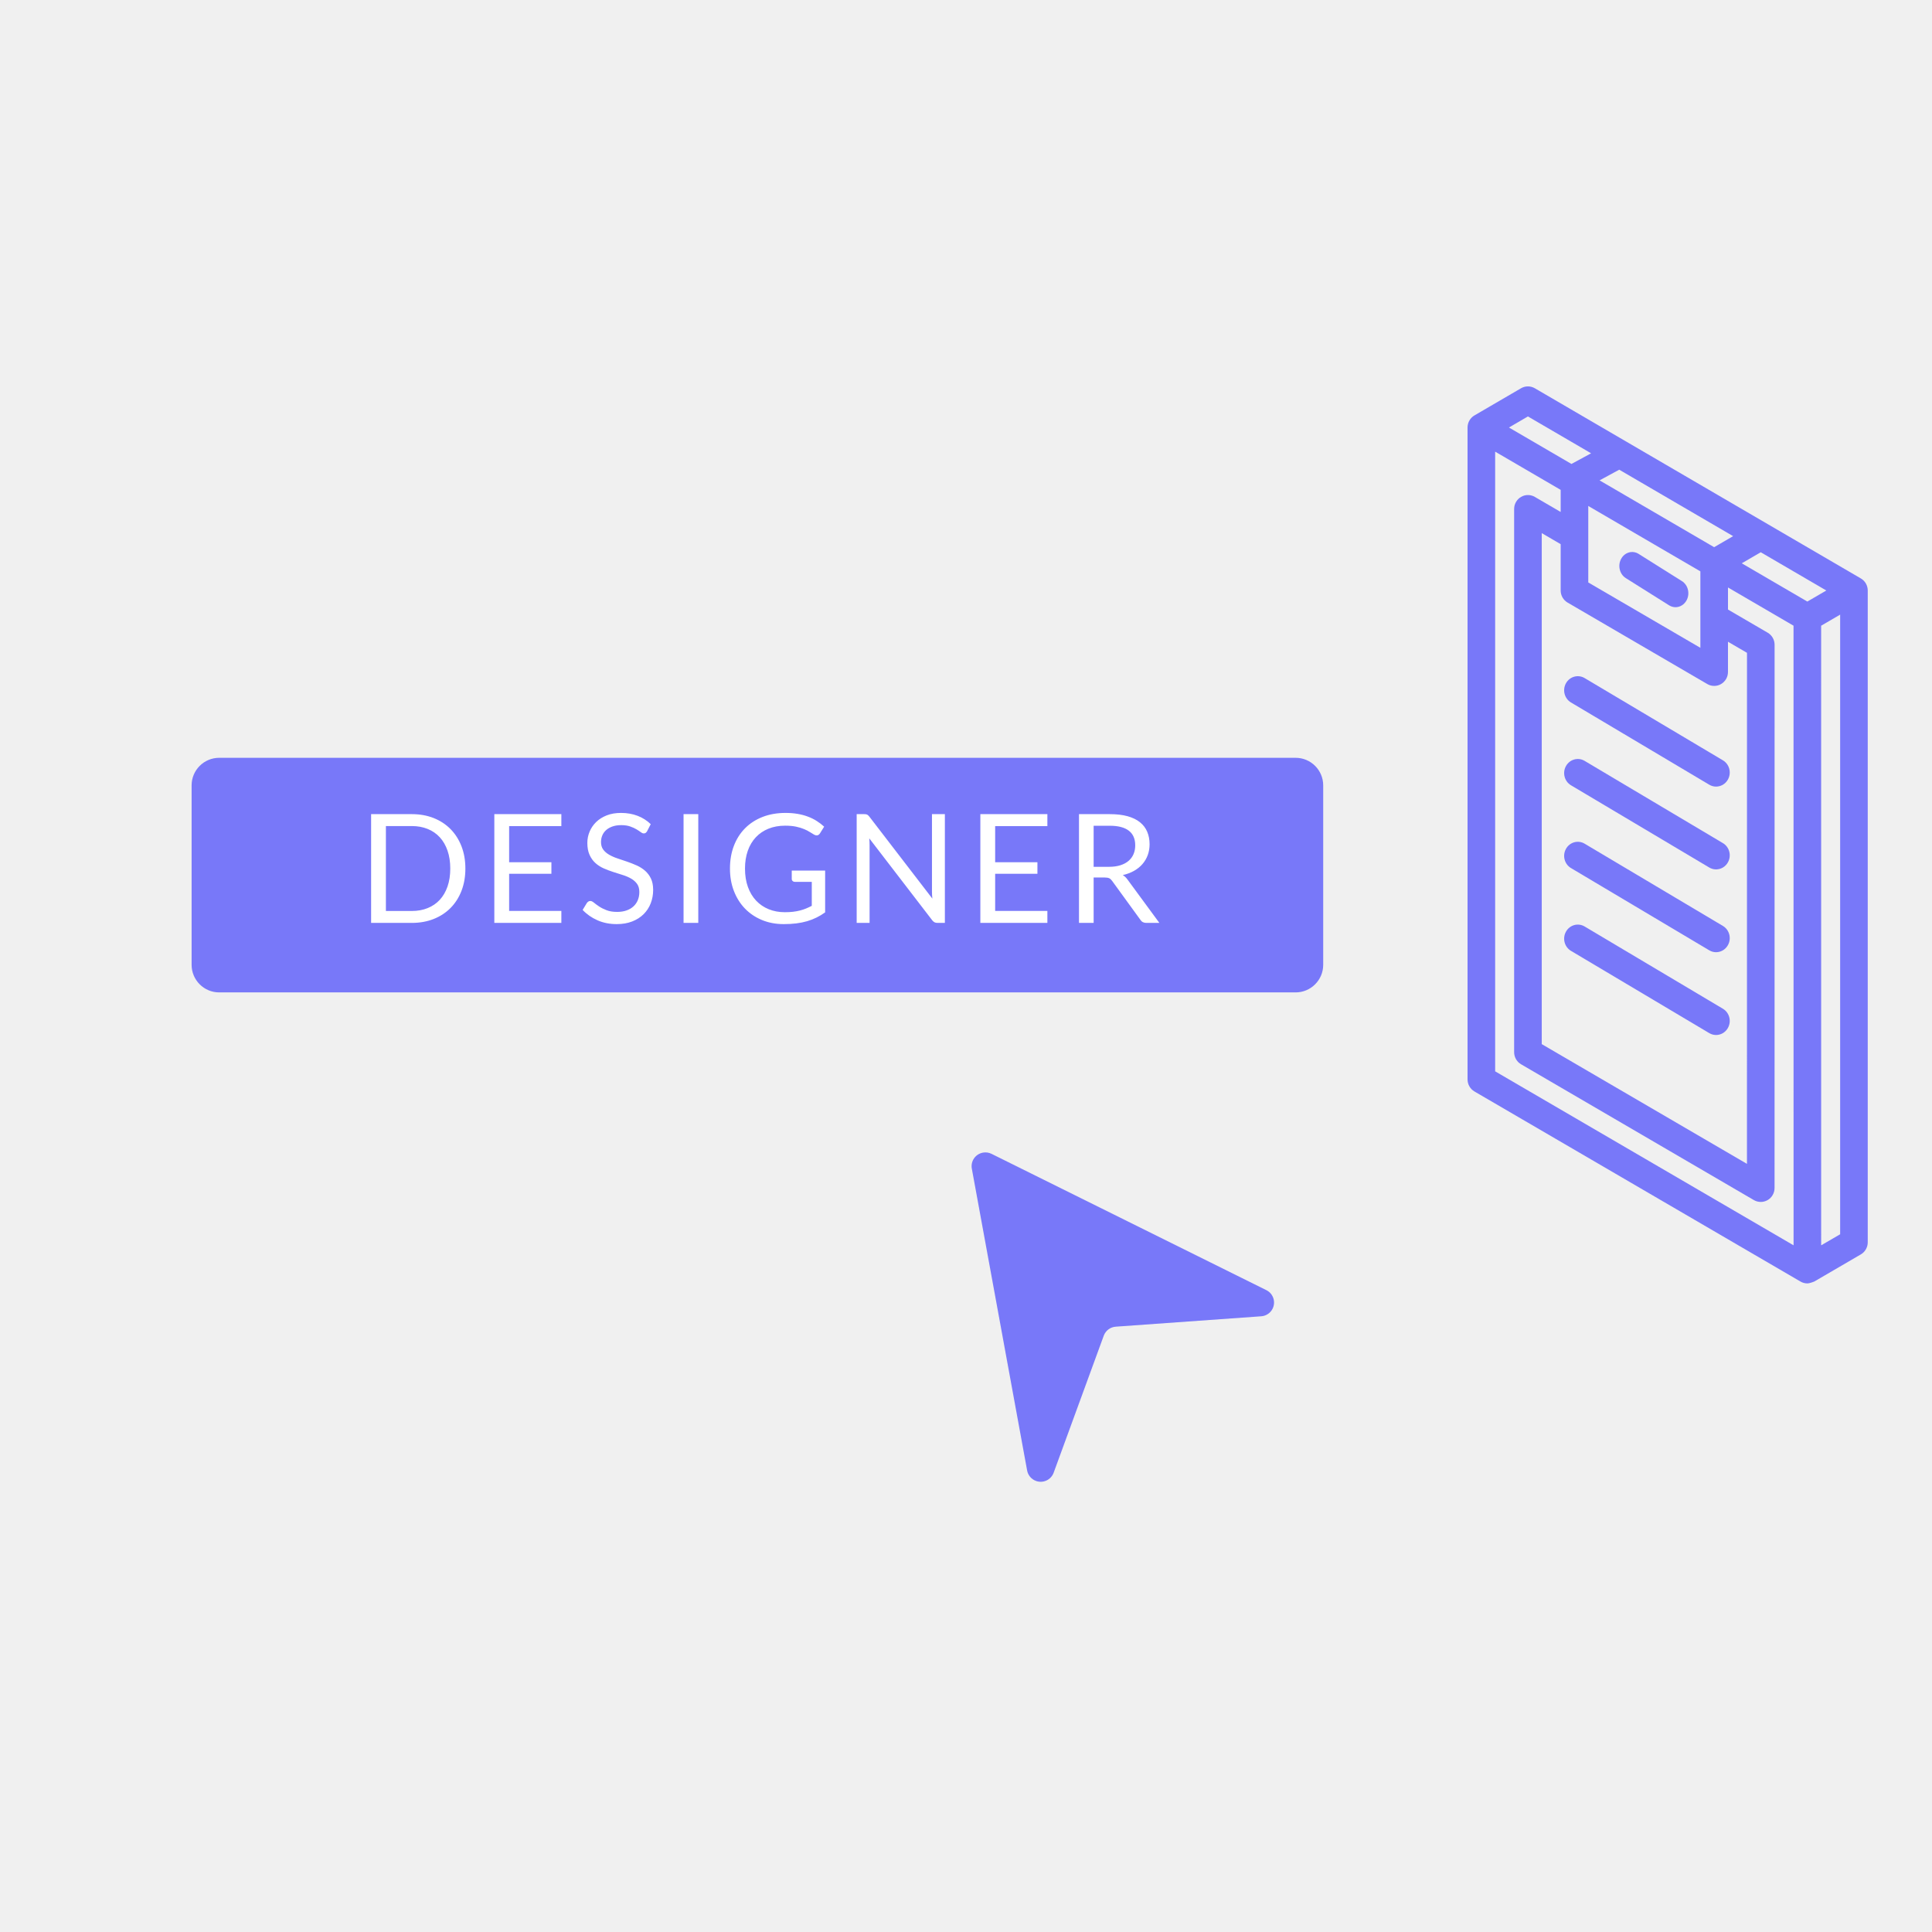
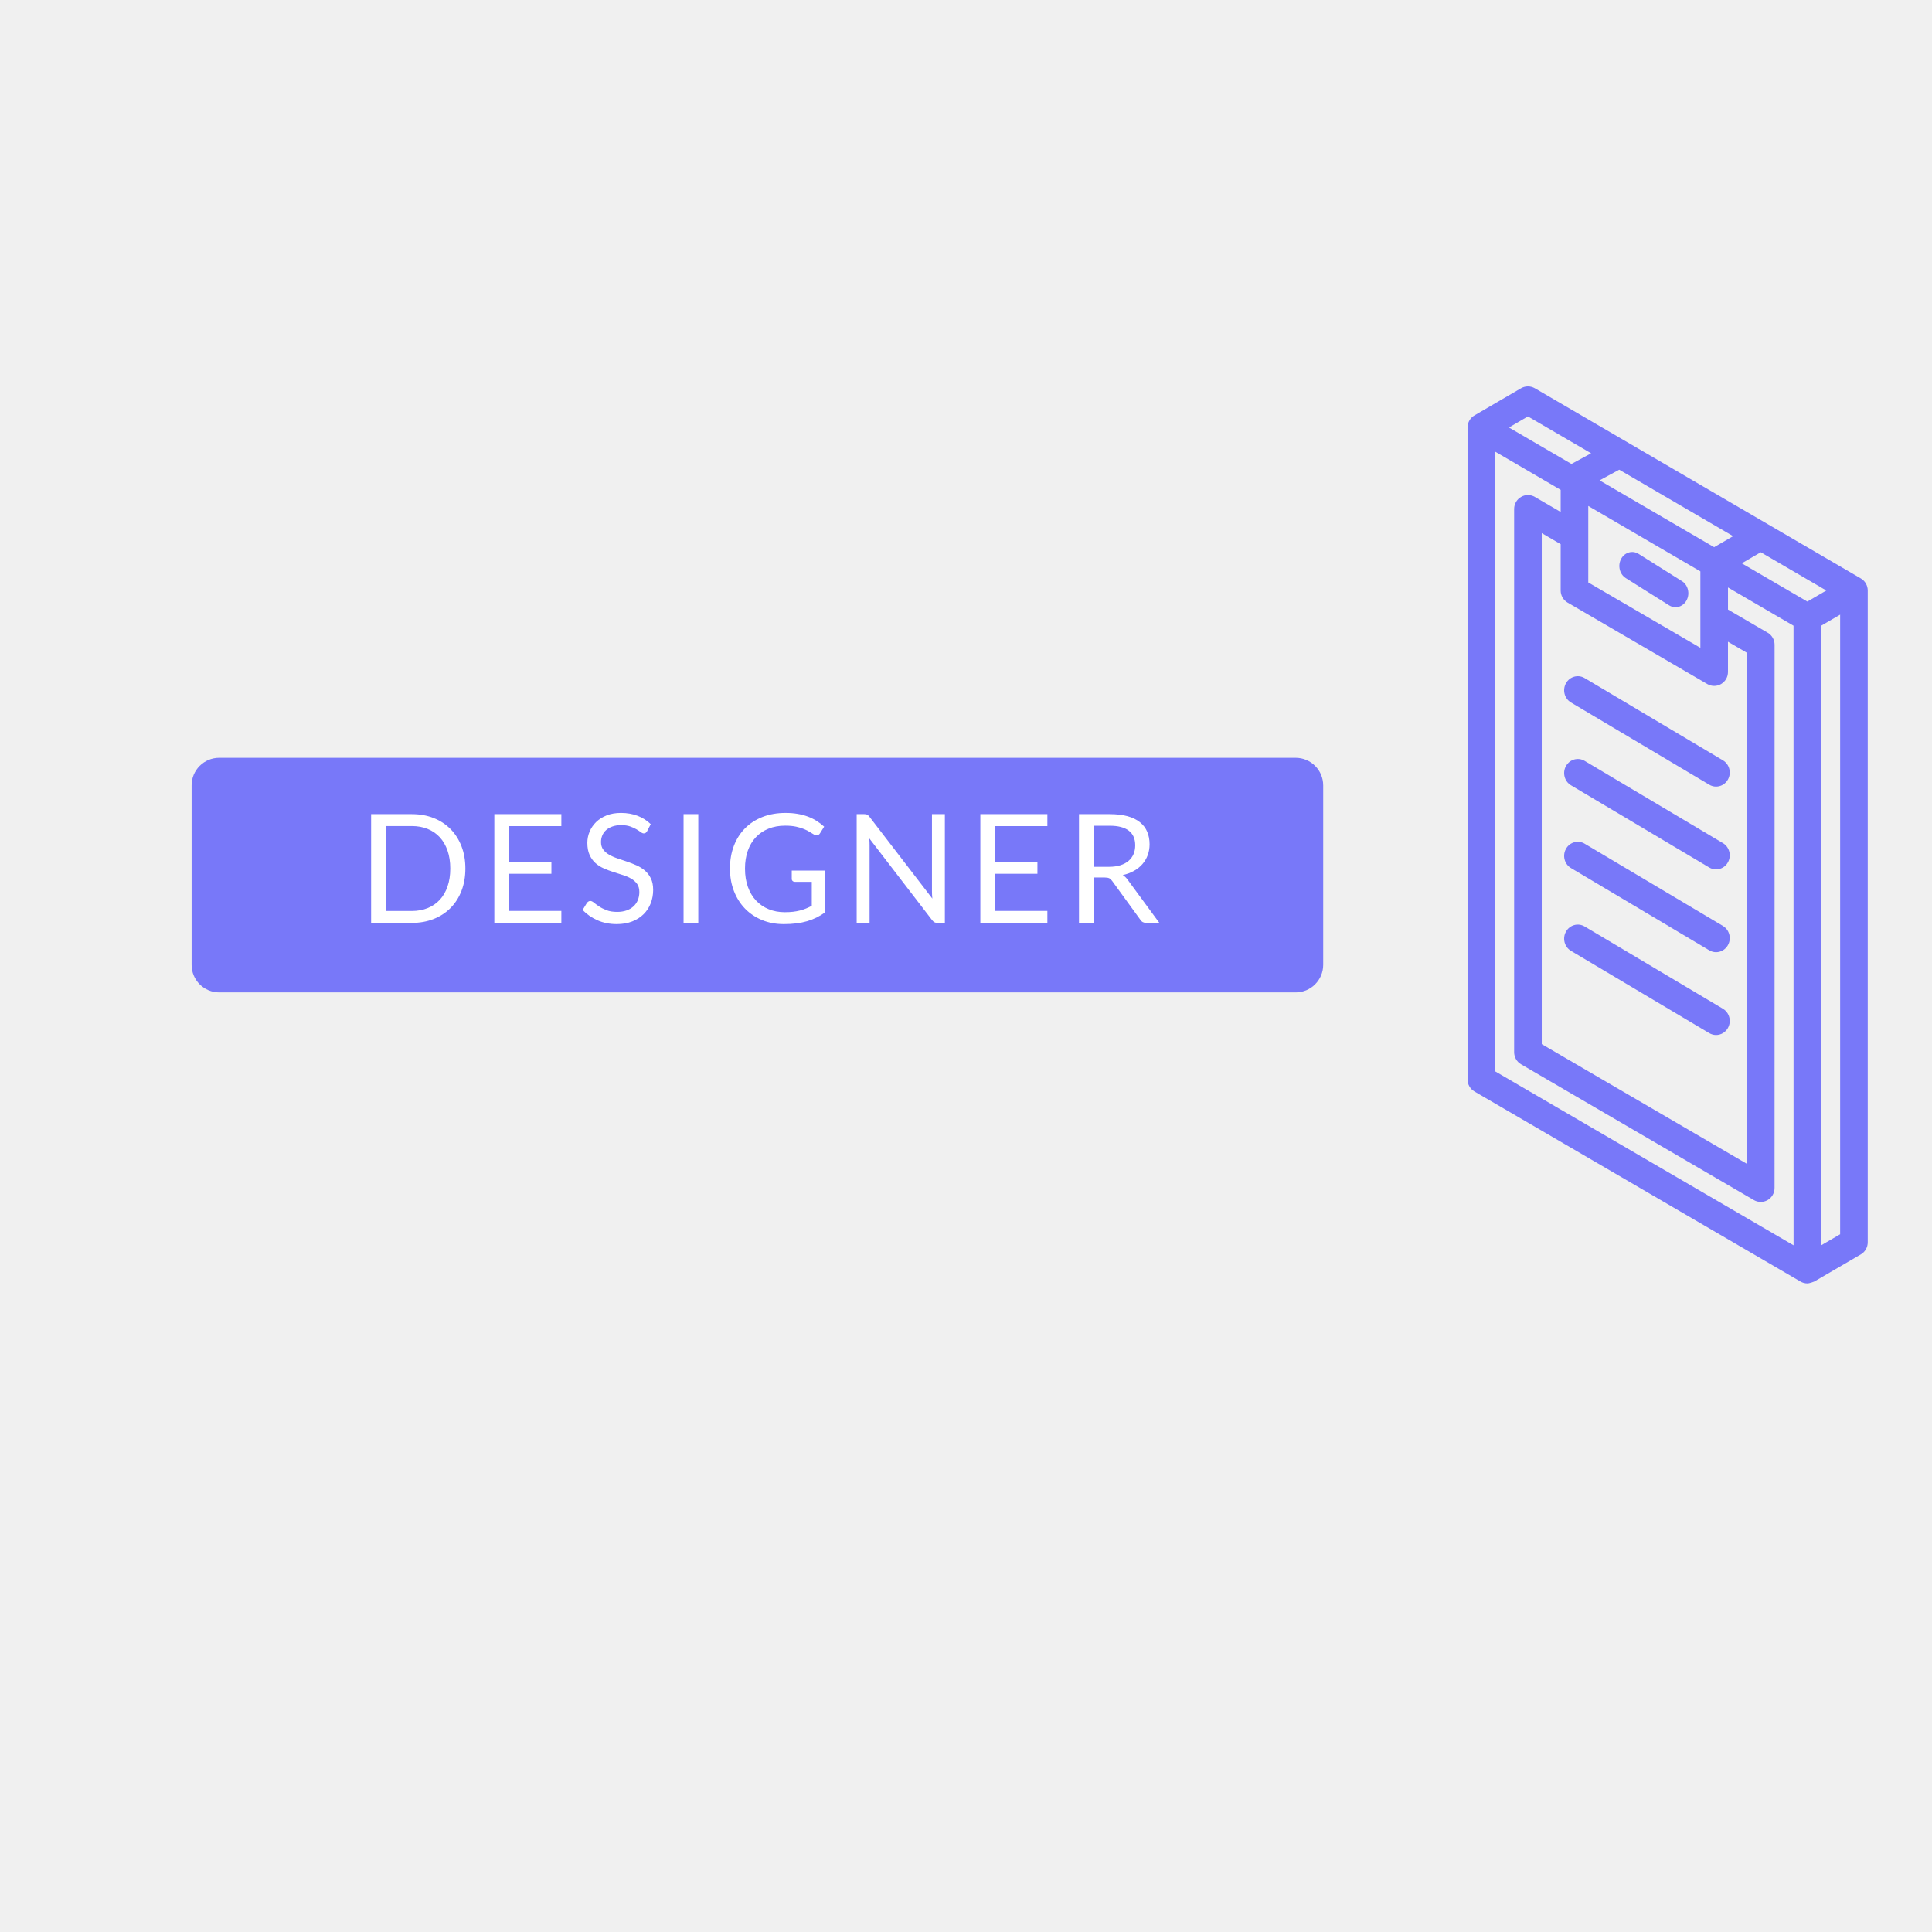
<svg xmlns="http://www.w3.org/2000/svg" xmlns:xlink="http://www.w3.org/1999/xlink" width="140px" height="140px" viewBox="0 0 140 140" version="1.1">
  <defs>
    <rect id="path-1" x="0" y="0" width="140" height="140" />
  </defs>
-   <g id="Asset-Artboard-Page" stroke="none" stroke-width="1" fill="none" fill-rule="evenodd">
+   <g id="element/designer/header_2" stroke="none" stroke-width="1" fill="none" fill-rule="evenodd">
    <g id="element/designer/header">
-       <g>
-         <mask id="mask-2" fill="white">
-           <use xlink:href="#path-1" />
-         </mask>
-         <g id="Mask" />
-         <g id="Group-24" mask="url(#mask-2)">
-           <g transform="translate(4, 14)">
-             <g id="016-check-list-copy" transform="translate(101.6018, 14)">
-               <path d="M29.242,13.916 L5.618,0.135 C5.308,-0.045 4.927,-0.045 4.617,0.135 C4.617,0.135 1.243,2.103 1.242,2.103 C0.933,2.284 0.742,2.617 0.742,2.979 L0.742,50.217 C0.742,50.578 0.933,50.911 1.243,51.092 L24.867,64.865 C25.022,64.955 25.194,65 25.367,65 C25.54,65 25.867,64.865 25.867,64.865 L29.242,62.898 C29.551,62.718 29.742,62.384 29.742,62.023 L29.742,14.791 C29.742,14.43 29.552,14.096 29.242,13.916 Z M25.365,15.591 L20.613,12.819 L21.988,12.018 L26.74,14.79 L25.365,15.591 Z M7.99,15.664 L18.114,21.568 C18.269,21.659 18.441,21.704 18.614,21.704 C18.787,21.704 18.96,21.659 19.114,21.568 C19.424,21.388 19.614,21.055 19.614,20.693 L19.614,18.503 L20.992,19.306 L20.989,56.337 L6.119,47.662 L6.119,10.632 L7.49,11.432 L7.49,14.789 C7.49,15.15 7.68,15.483 7.99,15.664 Z M17.614,18.943 L9.49,14.206 L9.49,8.664 L17.614,13.403 L17.614,18.943 Z M10.309,6.809 L11.733,6.036 L19.987,10.851 L18.611,11.651 L10.309,6.809 Z M5.117,2.177 L9.695,4.848 L8.272,5.62 L3.743,2.979 L5.117,2.177 Z M2.743,49.633 L2.743,4.729 L7.49,7.497 L7.49,9.099 L5.618,8.008 C5.309,7.827 4.928,7.827 4.618,8.008 C4.309,8.188 4.118,8.522 4.118,8.883 L4.118,48.245 C4.118,48.605 4.309,48.939 4.618,49.12 L21.489,58.962 C21.644,59.052 21.816,59.097 21.989,59.097 C22.162,59.097 22.334,59.052 22.489,58.962 C22.799,58.781 22.989,58.448 22.989,58.087 L22.992,18.723 C22.992,18.362 22.802,18.029 22.492,17.848 L19.615,16.17 L19.615,14.57 L24.364,17.34 L24.367,62.24 L2.743,49.633 Z M26.367,62.24 L26.365,17.341 L27.742,16.539 L27.742,61.44 L26.367,62.24 Z" id="Shape" fill="#7878F9" fill-rule="nonzero" />
-               <path d="M12.207,13.89 L15.347,15.864 C15.494,15.956 15.654,16 15.811,16 C16.133,16 16.445,15.818 16.618,15.494 C16.874,15.009 16.722,14.39 16.277,14.11 L13.137,12.136 C12.692,11.856 12.124,12.022 11.867,12.506 C11.61,12.991 11.763,13.61 12.207,13.89 Z" id="Path" fill="#7878F9" fill-rule="nonzero" />
-               <path d="M8.237,22.904 L18.257,28.863 C18.413,28.956 18.583,29 18.751,29 C19.093,29 19.426,28.817 19.609,28.49 C19.883,28.002 19.721,27.378 19.247,27.096 L9.228,21.137 C8.754,20.855 8.148,21.022 7.875,21.51 C7.602,21.998 7.764,22.622 8.237,22.904 Z" id="Path" fill="#7878F9" fill-rule="nonzero" />
-               <path d="M8.237,28.904 L18.257,34.863 C18.413,34.956 18.583,35 18.751,35 C19.093,35 19.426,34.817 19.609,34.49 C19.883,34.002 19.721,33.378 19.247,33.096 L9.228,27.137 C8.754,26.855 8.148,27.022 7.875,27.51 C7.602,27.998 7.764,28.622 8.237,28.904 Z" id="Path" fill="#7878F9" fill-rule="nonzero" />
-               <path d="M8.237,40.903 L18.257,46.863 C18.413,46.956 18.583,47 18.751,47 C19.093,47 19.426,46.817 19.609,46.49 C19.883,46.002 19.721,45.378 19.247,45.097 L9.227,39.137 C8.754,38.855 8.148,39.022 7.875,39.51 C7.602,39.998 7.764,40.622 8.237,40.903 Z" id="Path" fill="#7878F9" fill-rule="nonzero" />
-               <path d="M8.237,34.903 L18.257,40.863 C18.413,40.956 18.583,41 18.751,41 C19.093,41 19.426,40.817 19.609,40.49 C19.883,40.002 19.721,39.378 19.247,39.097 L9.227,33.137 C8.754,32.855 8.148,33.022 7.875,33.51 C7.602,33.998 7.764,34.622 8.237,34.903 Z" id="Path" fill="#7878F9" fill-rule="nonzero" />
-             </g>
-             <g id="Group-22-Copy" transform="translate(56, 56.20136) rotate(-37) translate(-56, -56.20136) translate(18, 15.20136)">
-               <g id="Group-23" transform="translate(0, 0.200251)">
-                 <rect id="Rectangle" fill="#7878F9" transform="translate(38, 32.29975) rotate(-323) translate(-38, -32.29975) " x="-3" y="23.8" width="82" height="17" rx="2" />
-                 <path d="M13.128,36.201 C13.707,36.201 14.235,36.107 14.712,35.918 C15.189,35.729 15.597,35.463 15.938,35.118 C16.279,34.773 16.543,34.359 16.73,33.875 C16.917,33.391 17.011,32.854 17.011,32.263 C17.011,31.673 16.917,31.136 16.73,30.652 C16.543,30.168 16.279,29.753 15.938,29.406 C15.597,29.06 15.189,28.792 14.712,28.603 C14.235,28.414 13.707,28.32 13.128,28.32 L13.128,28.32 L10.18,28.32 L10.18,36.201 L13.128,36.201 Z M13.128,35.338 L11.252,35.338 L11.252,29.183 L13.128,29.183 C13.55,29.183 13.933,29.253 14.277,29.392 C14.622,29.532 14.915,29.733 15.157,29.997 C15.399,30.261 15.586,30.584 15.718,30.965 C15.85,31.347 15.916,31.779 15.916,32.263 C15.916,32.747 15.85,33.18 15.718,33.561 C15.586,33.943 15.399,34.264 15.157,34.527 C14.915,34.789 14.622,34.99 14.277,35.129 C13.933,35.268 13.55,35.338 13.128,35.338 L13.128,35.338 Z M23.966,36.201 L23.966,35.332 L20.182,35.332 L20.182,32.643 L23.245,32.643 L23.245,31.807 L20.182,31.807 L20.182,29.189 L23.966,29.189 L23.966,28.32 L19.109,28.32 L19.109,36.201 L23.966,36.201 Z M27.978,36.289 C28.396,36.289 28.769,36.225 29.097,36.097 C29.425,35.969 29.702,35.793 29.928,35.569 C30.153,35.345 30.325,35.082 30.442,34.78 C30.559,34.477 30.618,34.154 30.618,33.809 C30.618,33.483 30.564,33.208 30.456,32.984 C30.348,32.76 30.205,32.571 30.027,32.417 C29.849,32.263 29.647,32.136 29.422,32.035 C29.196,31.934 28.965,31.844 28.729,31.763 C28.492,31.682 28.261,31.604 28.036,31.529 C27.81,31.454 27.609,31.365 27.431,31.262 C27.253,31.16 27.11,31.036 27.002,30.891 C26.894,30.746 26.839,30.564 26.839,30.344 C26.839,30.172 26.871,30.011 26.933,29.863 C26.995,29.714 27.088,29.585 27.211,29.475 C27.334,29.365 27.487,29.278 27.67,29.214 C27.853,29.149 28.064,29.117 28.302,29.117 C28.555,29.117 28.771,29.149 28.949,29.211 C29.127,29.273 29.279,29.342 29.405,29.417 C29.532,29.492 29.636,29.561 29.719,29.623 C29.801,29.686 29.874,29.717 29.936,29.717 C29.995,29.717 30.042,29.703 30.079,29.676 C30.116,29.648 30.15,29.607 30.183,29.552 L30.183,29.552 L30.442,29.046 C30.171,28.782 29.853,28.58 29.49,28.441 C29.127,28.302 28.726,28.232 28.286,28.232 C27.894,28.232 27.546,28.292 27.244,28.413 C26.941,28.534 26.687,28.696 26.482,28.897 C26.277,29.099 26.12,29.33 26.012,29.59 C25.904,29.851 25.849,30.12 25.849,30.399 C25.849,30.747 25.904,31.04 26.012,31.276 C26.12,31.513 26.262,31.71 26.438,31.867 C26.614,32.025 26.815,32.153 27.04,32.252 C27.266,32.351 27.497,32.438 27.733,32.514 C27.97,32.589 28.201,32.662 28.426,32.734 C28.652,32.805 28.852,32.892 29.028,32.995 C29.204,33.098 29.347,33.225 29.455,33.377 C29.563,33.529 29.617,33.725 29.617,33.963 C29.617,34.179 29.58,34.375 29.507,34.551 C29.434,34.727 29.328,34.879 29.191,35.005 C29.053,35.132 28.885,35.23 28.687,35.299 C28.489,35.369 28.264,35.404 28.011,35.404 C27.707,35.404 27.449,35.363 27.238,35.28 C27.027,35.198 26.848,35.107 26.699,35.008 C26.551,34.909 26.427,34.818 26.328,34.736 C26.229,34.653 26.141,34.612 26.064,34.612 C26.013,34.612 25.966,34.626 25.924,34.653 C25.882,34.681 25.846,34.715 25.816,34.755 L25.816,34.755 L25.508,35.261 C25.805,35.576 26.164,35.826 26.584,36.012 C27.004,36.197 27.468,36.289 27.978,36.289 Z M33.888,36.201 L33.888,28.32 L32.821,28.32 L32.821,36.201 L33.888,36.201 Z M40.083,36.289 C40.41,36.289 40.712,36.272 40.991,36.237 C41.27,36.202 41.531,36.149 41.775,36.078 C42.019,36.006 42.248,35.917 42.462,35.811 C42.677,35.705 42.883,35.58 43.081,35.437 L43.081,35.437 L43.081,32.412 L40.661,32.412 L40.661,33.017 C40.661,33.076 40.682,33.125 40.724,33.165 C40.766,33.206 40.822,33.226 40.892,33.226 L40.892,33.226 L42.113,33.226 L42.113,34.964 C41.974,35.037 41.834,35.102 41.695,35.159 C41.556,35.216 41.407,35.265 41.249,35.305 C41.092,35.345 40.924,35.375 40.746,35.396 C40.568,35.416 40.373,35.426 40.16,35.426 C39.735,35.426 39.346,35.354 38.994,35.211 C38.642,35.068 38.338,34.861 38.081,34.59 C37.825,34.319 37.626,33.988 37.485,33.597 C37.344,33.207 37.273,32.762 37.273,32.263 C37.273,31.787 37.341,31.357 37.476,30.974 C37.612,30.59 37.806,30.264 38.059,29.995 C38.312,29.725 38.619,29.518 38.978,29.373 C39.337,29.228 39.739,29.156 40.182,29.156 C40.487,29.156 40.75,29.18 40.972,29.227 C41.194,29.275 41.386,29.333 41.549,29.401 C41.712,29.468 41.851,29.539 41.964,29.612 C42.078,29.686 42.181,29.748 42.272,29.799 C42.342,29.84 42.406,29.86 42.465,29.86 C42.564,29.86 42.645,29.81 42.707,29.711 L42.707,29.711 L43.009,29.227 C42.841,29.073 42.659,28.935 42.465,28.812 C42.271,28.689 42.059,28.585 41.83,28.499 C41.601,28.412 41.352,28.346 41.084,28.301 C40.817,28.255 40.527,28.232 40.215,28.232 C39.599,28.232 39.043,28.329 38.546,28.523 C38.049,28.718 37.626,28.992 37.276,29.346 C36.926,29.699 36.656,30.124 36.467,30.619 C36.278,31.114 36.184,31.662 36.184,32.263 C36.184,32.857 36.28,33.402 36.473,33.897 C36.665,34.392 36.934,34.816 37.278,35.17 C37.623,35.524 38.034,35.799 38.51,35.995 C38.987,36.191 39.511,36.289 40.083,36.289 Z M46.301,36.201 L46.301,30.586 C46.301,30.513 46.299,30.432 46.296,30.344 C46.292,30.256 46.287,30.166 46.279,30.074 L46.279,30.074 L50.839,36.009 C50.894,36.079 50.95,36.128 51.006,36.157 C51.063,36.187 51.134,36.201 51.218,36.201 L51.218,36.201 L51.757,36.201 L51.757,28.32 L50.822,28.32 L50.822,33.902 C50.822,33.987 50.824,34.074 50.828,34.164 C50.831,34.253 50.839,34.346 50.85,34.441 L50.85,34.441 L46.285,28.501 C46.226,28.428 46.174,28.379 46.128,28.356 C46.082,28.332 46.012,28.32 45.916,28.32 L45.916,28.32 L45.366,28.32 L45.366,36.201 L46.301,36.201 Z M59.185,36.201 L59.185,35.332 L55.401,35.332 L55.401,32.643 L58.464,32.643 L58.464,31.807 L55.401,31.807 L55.401,29.189 L59.185,29.189 L59.185,28.32 L54.328,28.32 L54.328,36.201 L59.185,36.201 Z M62.537,36.201 L62.537,32.912 L63.346,32.912 C63.492,32.912 63.602,32.932 63.676,32.97 C63.749,33.009 63.817,33.072 63.879,33.16 L63.879,33.16 L65.925,35.976 C66.017,36.126 66.16,36.201 66.354,36.201 L66.354,36.201 L67.3,36.201 L65.001,33.072 C64.899,32.925 64.781,32.813 64.649,32.736 C64.954,32.667 65.226,32.564 65.466,32.428 C65.706,32.293 65.91,32.129 66.076,31.936 C66.243,31.744 66.371,31.526 66.459,31.284 C66.547,31.042 66.591,30.782 66.591,30.503 C66.591,30.17 66.534,29.868 66.42,29.599 C66.307,29.329 66.131,29.099 65.895,28.908 C65.658,28.718 65.359,28.572 64.996,28.471 C64.633,28.37 64.202,28.32 63.703,28.32 L63.703,28.32 L61.476,28.32 L61.476,36.201 L62.537,36.201 Z M63.654,32.137 L62.537,32.137 L62.537,29.161 L63.703,29.161 C64.316,29.161 64.777,29.281 65.086,29.519 C65.396,29.757 65.551,30.111 65.551,30.58 C65.551,30.811 65.511,31.022 65.43,31.213 C65.35,31.404 65.229,31.568 65.07,31.705 C64.91,31.843 64.712,31.949 64.476,32.024 C64.239,32.099 63.965,32.137 63.654,32.137 L63.654,32.137 Z" id="DESIGNER" fill="#FFFFFF" fill-rule="nonzero" transform="translate(38.74006, 32.26061) rotate(37) translate(-38.74006, -32.26061) " />
-               </g>
-               <path d="M39.394,58.842 L49.355,78.717 C49.602,79.211 49.402,79.811 48.909,80.059 C48.592,80.218 48.215,80.197 47.917,80.004 L39.043,74.26 C38.713,74.046 38.287,74.046 37.957,74.26 L29.083,80.004 C28.619,80.305 28,80.172 27.7,79.708 C27.507,79.411 27.487,79.034 27.645,78.717 L37.606,58.842 C37.853,58.348 38.454,58.148 38.948,58.396 C39.141,58.492 39.297,58.649 39.394,58.842 Z" id="Rectangle" fill="#7878F9" />
+       <mask id="mask-2" fill="white">
+         <use xlink:href="#path-1" />
+       </mask>
+       <g id="Mask" />
+       <g id="Group-24" mask="url(#mask-2)">
+         <g transform="translate(4, 14)">
+           <g id="016-check-list-copy" transform="translate(101.6018, 14)">
+             <path d="M29.242,13.916 L5.618,0.135 C5.308,-0.045 4.927,-0.045 4.617,0.135 C4.617,0.135 1.243,2.103 1.242,2.103 C0.933,2.284 0.742,2.617 0.742,2.979 L0.742,50.217 C0.742,50.578 0.933,50.911 1.243,51.092 L24.867,64.865 C25.022,64.955 25.194,65 25.367,65 C25.54,65 25.867,64.865 25.867,64.865 L29.242,62.898 C29.551,62.718 29.742,62.384 29.742,62.023 L29.742,14.791 C29.742,14.43 29.552,14.096 29.242,13.916 Z M25.365,15.591 L20.613,12.819 L21.988,12.018 L26.74,14.79 L25.365,15.591 Z M7.99,15.664 L18.114,21.568 C18.269,21.659 18.441,21.704 18.614,21.704 C18.787,21.704 18.96,21.659 19.114,21.568 C19.424,21.388 19.614,21.055 19.614,20.693 L19.614,18.503 L20.992,19.306 L20.989,56.337 L6.119,47.662 L6.119,10.632 L7.49,11.432 L7.49,14.789 C7.49,15.15 7.68,15.483 7.99,15.664 Z M17.614,18.943 L9.49,14.206 L9.49,8.664 L17.614,13.403 L17.614,18.943 Z M10.309,6.809 L11.733,6.036 L19.987,10.851 L18.611,11.651 L10.309,6.809 Z M5.117,2.177 L9.695,4.848 L8.272,5.62 L3.743,2.979 L5.117,2.177 Z M2.743,49.633 L2.743,4.729 L7.49,7.497 L7.49,9.099 L5.618,8.008 C5.309,7.827 4.928,7.827 4.618,8.008 C4.309,8.188 4.118,8.522 4.118,8.883 L4.118,48.245 C4.118,48.605 4.309,48.939 4.618,49.12 L21.489,58.962 C21.644,59.052 21.816,59.097 21.989,59.097 C22.162,59.097 22.334,59.052 22.489,58.962 C22.799,58.781 22.989,58.448 22.989,58.087 L22.992,18.723 C22.992,18.362 22.802,18.029 22.492,17.848 L19.615,16.17 L19.615,14.57 L24.364,17.34 L24.367,62.24 L2.743,49.633 Z M26.367,62.24 L26.365,17.341 L27.742,16.539 L27.742,61.44 L26.367,62.24 Z" id="Shape" fill="#7878F9" fill-rule="nonzero" />
+             <path d="M12.207,13.89 L15.347,15.864 C15.494,15.956 15.654,16 15.811,16 C16.133,16 16.445,15.818 16.618,15.494 C16.874,15.009 16.722,14.39 16.277,14.11 L13.137,12.136 C12.692,11.856 12.124,12.022 11.867,12.506 C11.61,12.991 11.763,13.61 12.207,13.89 Z" id="Path" fill="#7878F9" fill-rule="nonzero" />
+             <path d="M8.237,22.904 L18.257,28.863 C18.413,28.956 18.583,29 18.751,29 C19.093,29 19.426,28.817 19.609,28.49 C19.883,28.002 19.721,27.378 19.247,27.096 L9.228,21.137 C8.754,20.855 8.148,21.022 7.875,21.51 C7.602,21.998 7.764,22.622 8.237,22.904 Z" id="Path" fill="#7878F9" fill-rule="nonzero" />
+             <path d="M8.237,28.904 L18.257,34.863 C18.413,34.956 18.583,35 18.751,35 C19.093,35 19.426,34.817 19.609,34.49 C19.883,34.002 19.721,33.378 19.247,33.096 L9.228,27.137 C8.754,26.855 8.148,27.022 7.875,27.51 C7.602,27.998 7.764,28.622 8.237,28.904 Z" id="Path" fill="#7878F9" fill-rule="nonzero" />
+             <path d="M8.237,40.903 L18.257,46.863 C18.413,46.956 18.583,47 18.751,47 C19.093,47 19.426,46.817 19.609,46.49 C19.883,46.002 19.721,45.378 19.247,45.097 L9.227,39.137 C8.754,38.855 8.148,39.022 7.875,39.51 C7.602,39.998 7.764,40.622 8.237,40.903 Z" id="Path" fill="#7878F9" fill-rule="nonzero" />
+             <path d="M8.237,34.903 L18.257,40.863 C18.413,40.956 18.583,41 18.751,41 C19.093,41 19.426,40.817 19.609,40.49 C19.883,40.002 19.721,39.378 19.247,39.097 L9.227,33.137 C8.754,32.855 8.148,33.022 7.875,33.51 C7.602,33.998 7.764,34.622 8.237,34.903 Z" id="Path" fill="#7878F9" fill-rule="nonzero" />
+           </g>
+           <g id="Group-22-Copy" transform="translate(50.88457, 49.41296) rotate(-37) translate(-50.88457, -49.41296) translate(12.88457, 16.91296)">
+             <g id="Group-23" transform="translate(0, 0.200251)">
+               <rect id="Rectangle" fill="#7878F9" transform="translate(38, 32.29975) rotate(-323) translate(-38, -32.29975) " x="-3" y="23.8" width="82" height="17" rx="2" />
+               <path d="M13.128,36.201 C13.707,36.201 14.235,36.107 14.712,35.918 C15.189,35.729 15.597,35.463 15.938,35.118 C16.279,34.773 16.543,34.359 16.73,33.875 C16.917,33.391 17.011,32.854 17.011,32.263 C17.011,31.673 16.917,31.136 16.73,30.652 C16.543,30.168 16.279,29.753 15.938,29.406 C15.597,29.06 15.189,28.792 14.712,28.603 C14.235,28.414 13.707,28.32 13.128,28.32 L13.128,28.32 L10.18,28.32 L10.18,36.201 L13.128,36.201 Z M13.128,35.338 L11.252,35.338 L11.252,29.183 L13.128,29.183 C13.55,29.183 13.933,29.253 14.277,29.392 C14.622,29.532 14.915,29.733 15.157,29.997 C15.399,30.261 15.586,30.584 15.718,30.965 C15.85,31.347 15.916,31.779 15.916,32.263 C15.916,32.747 15.85,33.18 15.718,33.561 C15.586,33.943 15.399,34.264 15.157,34.527 C14.915,34.789 14.622,34.99 14.277,35.129 C13.933,35.268 13.55,35.338 13.128,35.338 L13.128,35.338 Z M23.966,36.201 L23.966,35.332 L20.182,35.332 L20.182,32.643 L23.245,32.643 L23.245,31.807 L20.182,31.807 L20.182,29.189 L23.966,29.189 L23.966,28.32 L19.109,28.32 L19.109,36.201 L23.966,36.201 Z M27.978,36.289 C28.396,36.289 28.769,36.225 29.097,36.097 C29.425,35.969 29.702,35.793 29.928,35.569 C30.153,35.345 30.325,35.082 30.442,34.78 C30.559,34.477 30.618,34.154 30.618,33.809 C30.618,33.483 30.564,33.208 30.456,32.984 C30.348,32.76 30.205,32.571 30.027,32.417 C29.849,32.263 29.647,32.136 29.422,32.035 C29.196,31.934 28.965,31.844 28.729,31.763 C28.492,31.682 28.261,31.604 28.036,31.529 C27.81,31.454 27.609,31.365 27.431,31.262 C27.253,31.16 27.11,31.036 27.002,30.891 C26.894,30.746 26.839,30.564 26.839,30.344 C26.839,30.172 26.871,30.011 26.933,29.863 C26.995,29.714 27.088,29.585 27.211,29.475 C27.334,29.365 27.487,29.278 27.67,29.214 C27.853,29.149 28.064,29.117 28.302,29.117 C28.555,29.117 28.771,29.149 28.949,29.211 C29.127,29.273 29.279,29.342 29.405,29.417 C29.532,29.492 29.636,29.561 29.719,29.623 C29.801,29.686 29.874,29.717 29.936,29.717 C29.995,29.717 30.042,29.703 30.079,29.676 C30.116,29.648 30.15,29.607 30.183,29.552 L30.183,29.552 L30.442,29.046 C30.171,28.782 29.853,28.58 29.49,28.441 C29.127,28.302 28.726,28.232 28.286,28.232 C27.894,28.232 27.546,28.292 27.244,28.413 C26.941,28.534 26.687,28.696 26.482,28.897 C26.277,29.099 26.12,29.33 26.012,29.59 C25.904,29.851 25.849,30.12 25.849,30.399 C25.849,30.747 25.904,31.04 26.012,31.276 C26.12,31.513 26.262,31.71 26.438,31.867 C26.614,32.025 26.815,32.153 27.04,32.252 C27.266,32.351 27.497,32.438 27.733,32.514 C27.97,32.589 28.201,32.662 28.426,32.734 C28.652,32.805 28.852,32.892 29.028,32.995 C29.204,33.098 29.347,33.225 29.455,33.377 C29.563,33.529 29.617,33.725 29.617,33.963 C29.617,34.179 29.58,34.375 29.507,34.551 C29.434,34.727 29.328,34.879 29.191,35.005 C29.053,35.132 28.885,35.23 28.687,35.299 C28.489,35.369 28.264,35.404 28.011,35.404 C27.707,35.404 27.449,35.363 27.238,35.28 C27.027,35.198 26.848,35.107 26.699,35.008 C26.551,34.909 26.427,34.818 26.328,34.736 C26.229,34.653 26.141,34.612 26.064,34.612 C26.013,34.612 25.966,34.626 25.924,34.653 C25.882,34.681 25.846,34.715 25.816,34.755 L25.816,34.755 L25.508,35.261 C25.805,35.576 26.164,35.826 26.584,36.012 C27.004,36.197 27.468,36.289 27.978,36.289 Z M33.888,36.201 L33.888,28.32 L32.821,28.32 L32.821,36.201 L33.888,36.201 Z M40.083,36.289 C40.41,36.289 40.712,36.272 40.991,36.237 C41.27,36.202 41.531,36.149 41.775,36.078 C42.019,36.006 42.248,35.917 42.462,35.811 C42.677,35.705 42.883,35.58 43.081,35.437 L43.081,35.437 L43.081,32.412 L40.661,32.412 L40.661,33.017 C40.661,33.076 40.682,33.125 40.724,33.165 C40.766,33.206 40.822,33.226 40.892,33.226 L40.892,33.226 L42.113,33.226 L42.113,34.964 C41.974,35.037 41.834,35.102 41.695,35.159 C41.556,35.216 41.407,35.265 41.249,35.305 C41.092,35.345 40.924,35.375 40.746,35.396 C40.568,35.416 40.373,35.426 40.16,35.426 C39.735,35.426 39.346,35.354 38.994,35.211 C38.642,35.068 38.338,34.861 38.081,34.59 C37.825,34.319 37.626,33.988 37.485,33.597 C37.344,33.207 37.273,32.762 37.273,32.263 C37.273,31.787 37.341,31.357 37.476,30.974 C37.612,30.59 37.806,30.264 38.059,29.995 C38.312,29.725 38.619,29.518 38.978,29.373 C39.337,29.228 39.739,29.156 40.182,29.156 C40.487,29.156 40.75,29.18 40.972,29.227 C41.194,29.275 41.386,29.333 41.549,29.401 C41.712,29.468 41.851,29.539 41.964,29.612 C42.078,29.686 42.181,29.748 42.272,29.799 C42.342,29.84 42.406,29.86 42.465,29.86 C42.564,29.86 42.645,29.81 42.707,29.711 L42.707,29.711 L43.009,29.227 C42.841,29.073 42.659,28.935 42.465,28.812 C42.271,28.689 42.059,28.585 41.83,28.499 C41.601,28.412 41.352,28.346 41.084,28.301 C40.817,28.255 40.527,28.232 40.215,28.232 C39.599,28.232 39.043,28.329 38.546,28.523 C38.049,28.718 37.626,28.992 37.276,29.346 C36.926,29.699 36.656,30.124 36.467,30.619 C36.278,31.114 36.184,31.662 36.184,32.263 C36.184,32.857 36.28,33.402 36.473,33.897 C36.665,34.392 36.934,34.816 37.278,35.17 C37.623,35.524 38.034,35.799 38.51,35.995 C38.987,36.191 39.511,36.289 40.083,36.289 Z M46.301,36.201 L46.301,30.586 C46.301,30.513 46.299,30.432 46.296,30.344 C46.292,30.256 46.287,30.166 46.279,30.074 L46.279,30.074 L50.839,36.009 C50.894,36.079 50.95,36.128 51.006,36.157 C51.063,36.187 51.134,36.201 51.218,36.201 L51.218,36.201 L51.757,36.201 L51.757,28.32 L50.822,28.32 L50.822,33.902 C50.822,33.987 50.824,34.074 50.828,34.164 C50.831,34.253 50.839,34.346 50.85,34.441 L50.85,34.441 L46.285,28.501 C46.226,28.428 46.174,28.379 46.128,28.356 C46.082,28.332 46.012,28.32 45.916,28.32 L45.916,28.32 L45.366,28.32 L45.366,36.201 L46.301,36.201 Z M59.185,36.201 L59.185,35.332 L55.401,35.332 L55.401,32.643 L58.464,32.643 L58.464,31.807 L55.401,31.807 L55.401,29.189 L59.185,29.189 L59.185,28.32 L54.328,28.32 L54.328,36.201 L59.185,36.201 Z M62.537,36.201 L62.537,32.912 L63.346,32.912 C63.492,32.912 63.602,32.932 63.676,32.97 C63.749,33.009 63.817,33.072 63.879,33.16 L63.879,33.16 L65.925,35.976 C66.017,36.126 66.16,36.201 66.354,36.201 L66.354,36.201 L67.3,36.201 L65.001,33.072 C64.899,32.925 64.781,32.813 64.649,32.736 C64.954,32.667 65.226,32.564 65.466,32.428 C65.706,32.293 65.91,32.129 66.076,31.936 C66.243,31.744 66.371,31.526 66.459,31.284 C66.547,31.042 66.591,30.782 66.591,30.503 C66.591,30.17 66.534,29.868 66.42,29.599 C66.307,29.329 66.131,29.099 65.895,28.908 C65.658,28.718 65.359,28.572 64.996,28.471 C64.633,28.37 64.202,28.32 63.703,28.32 L63.703,28.32 L61.476,28.32 L61.476,36.201 L62.537,36.201 Z M63.654,32.137 L62.537,32.137 L62.537,29.161 L63.703,29.161 C64.316,29.161 64.777,29.281 65.086,29.519 C65.396,29.757 65.551,30.111 65.551,30.58 C65.551,30.811 65.511,31.022 65.43,31.213 C65.35,31.404 65.229,31.568 65.07,31.705 C64.91,31.843 64.712,31.949 64.476,32.024 C64.239,32.099 63.965,32.137 63.654,32.137 L63.654,32.137 Z" id="DESIGNER" fill="#FFFFFF" fill-rule="nonzero" transform="translate(38.74006, 32.26061) rotate(37) translate(-38.74006, -32.26061) " />
            </g>
          </g>
        </g>
      </g>
    </g>
  </g>
</svg>
